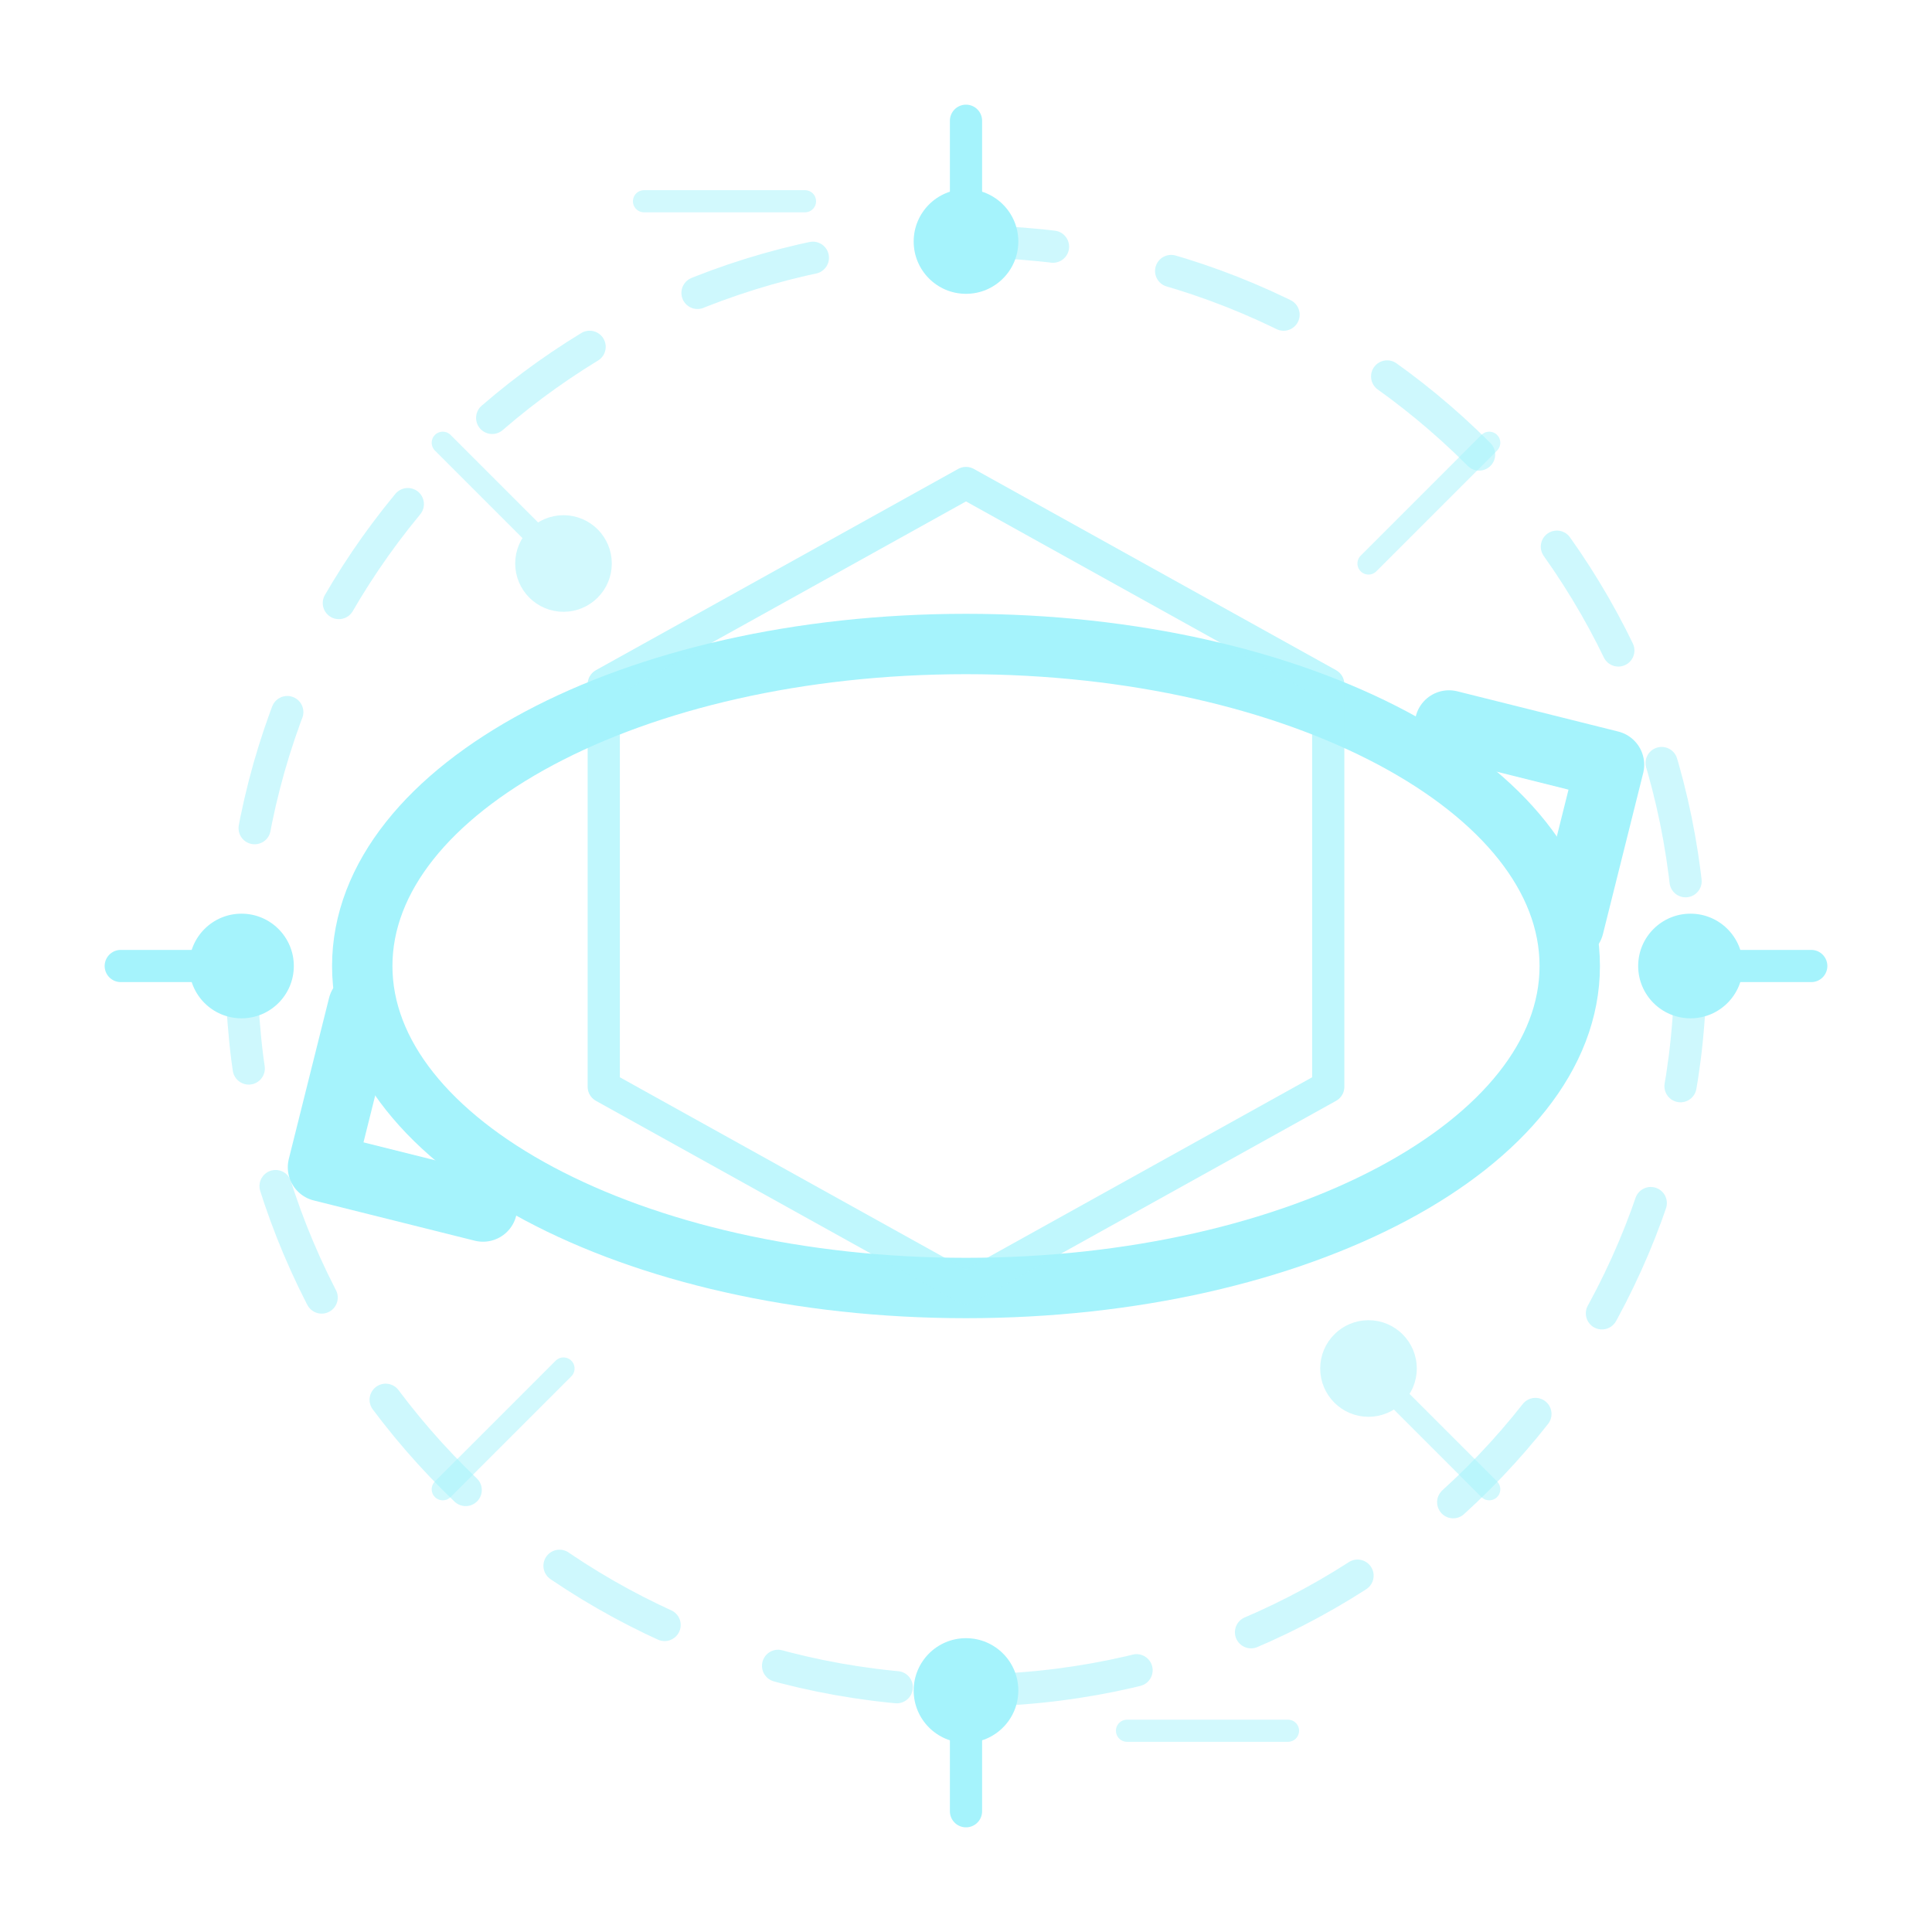
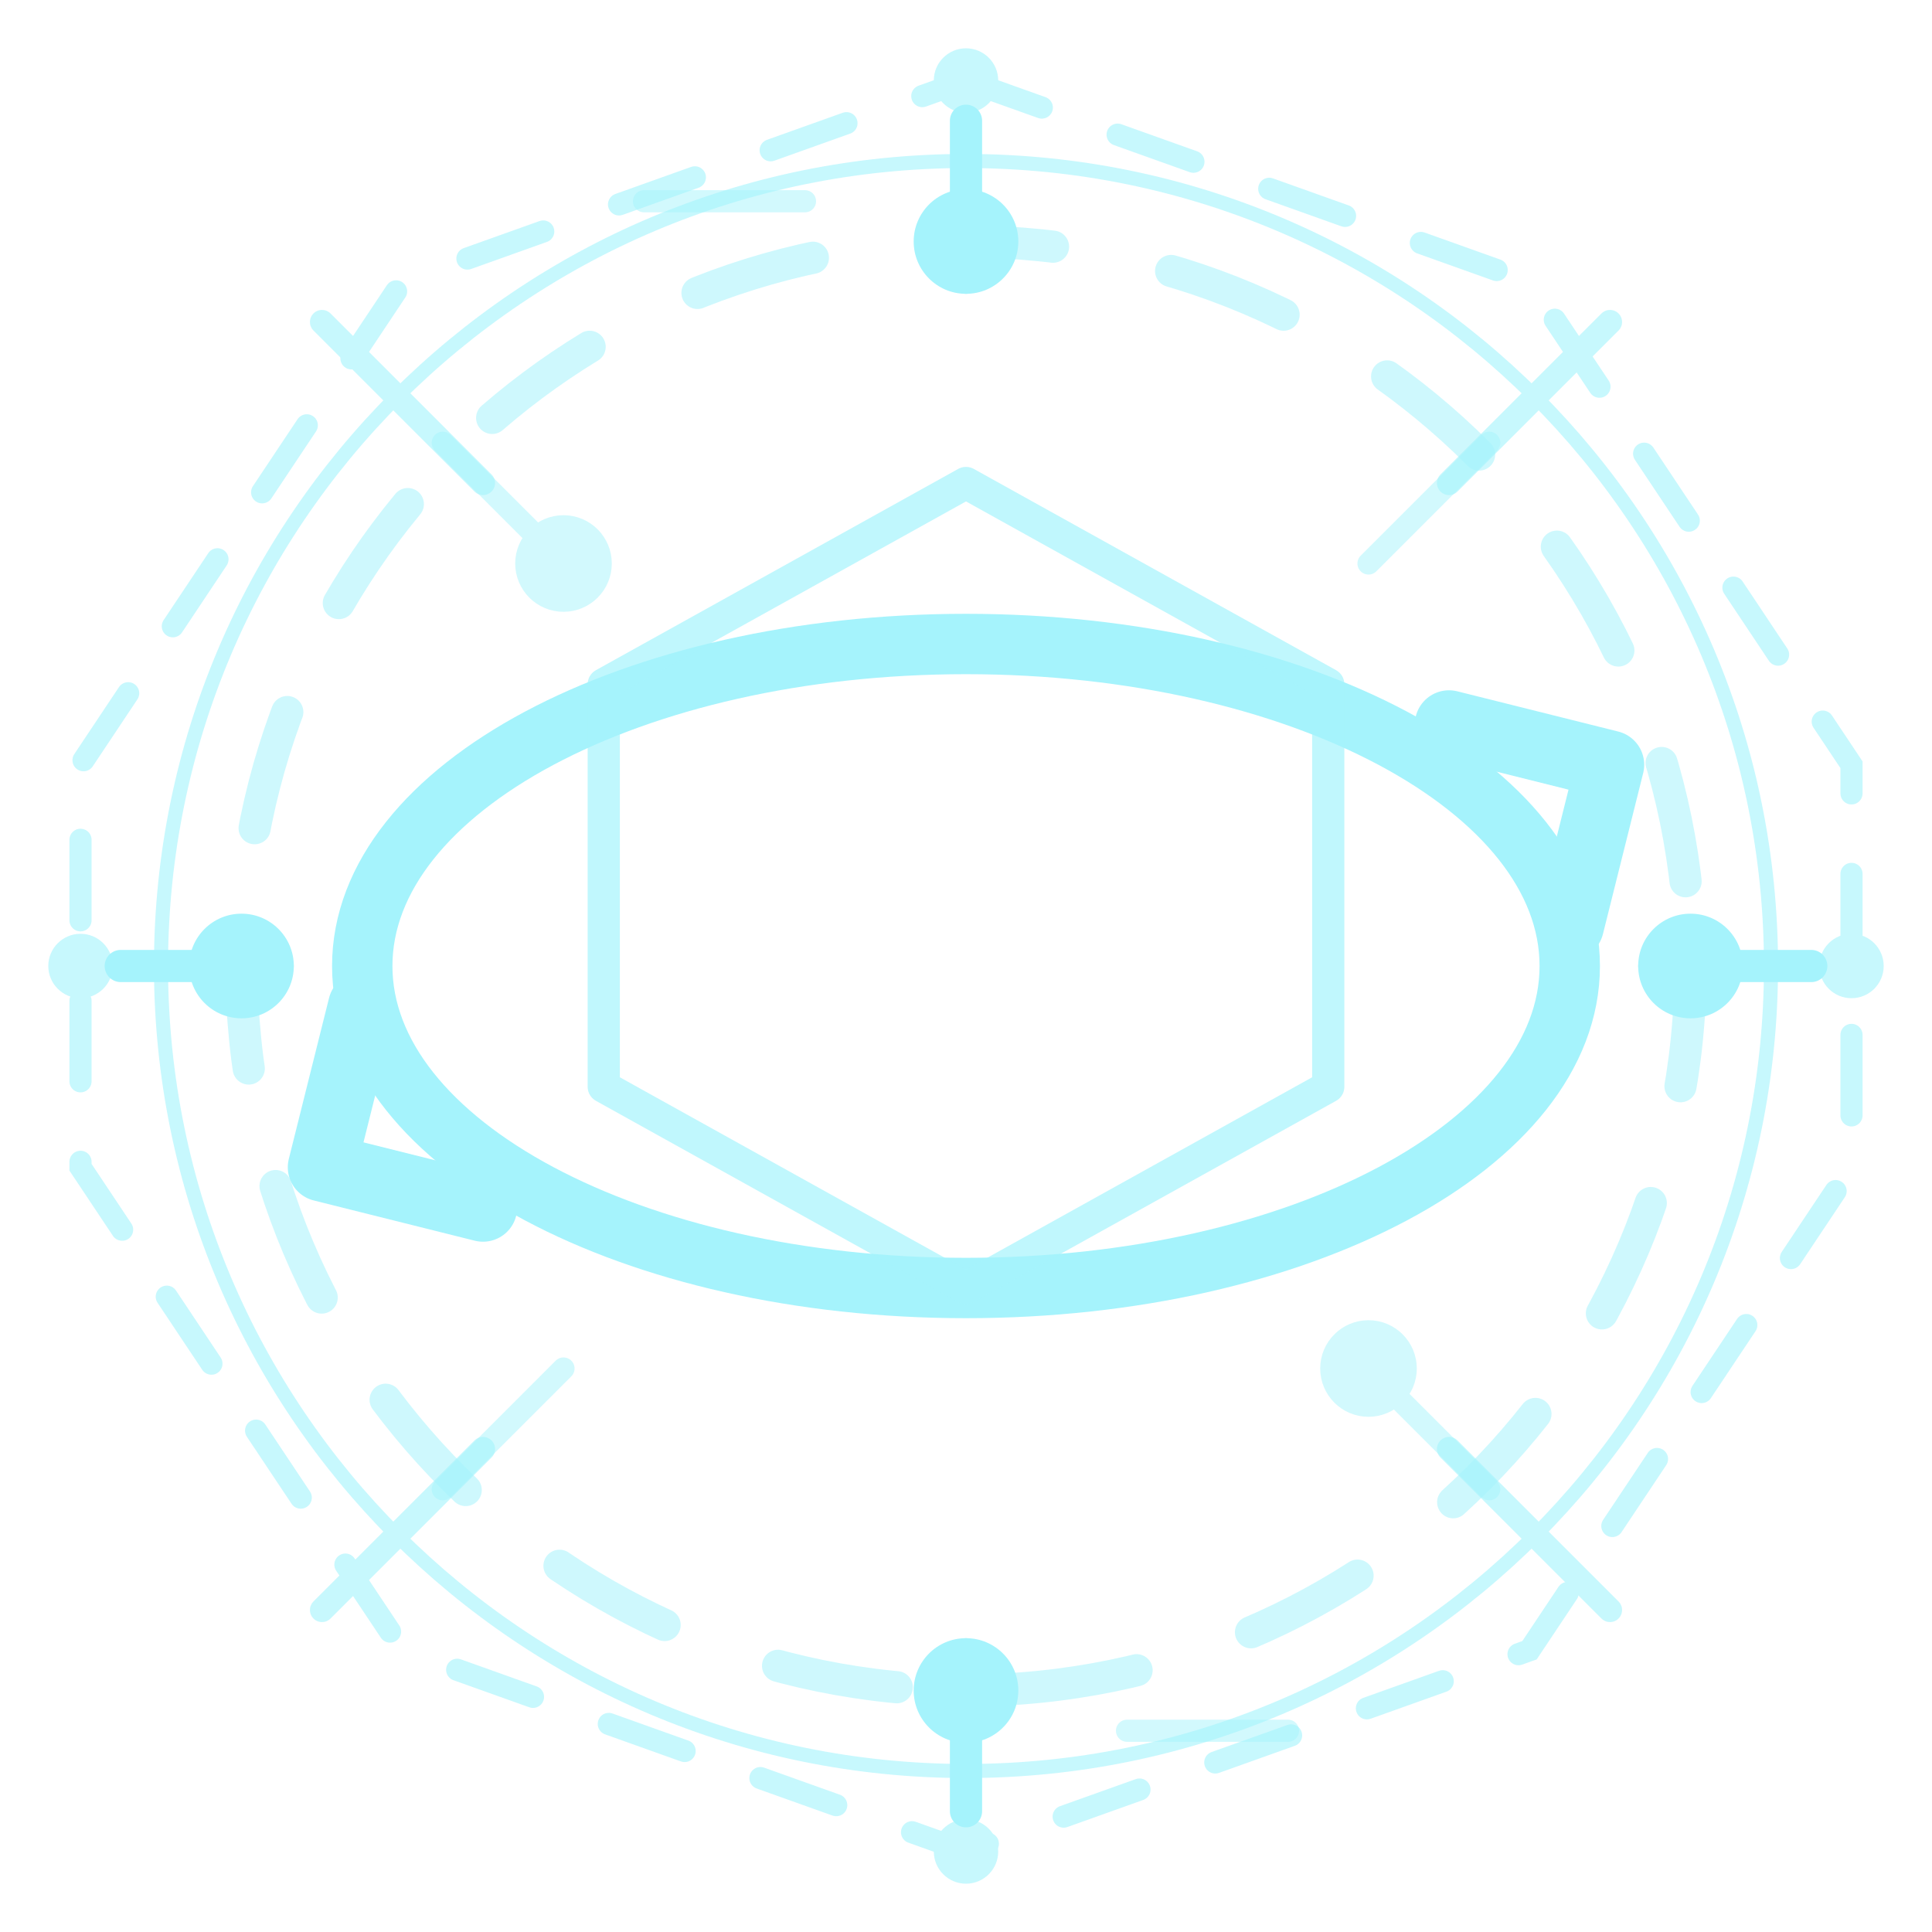
<svg xmlns="http://www.w3.org/2000/svg" viewBox="0 0 48 48" fill="none" role="img" aria-label="Girar volumen">
+   <g stroke="url(#vr)" fill="none" stroke-linecap="round" opacity=".62">
+     <path d="m24 2 14 5 8 12v10l-8 12-14 5-14-5-8-12V19l8-12Z" stroke-width=".55" stroke-dasharray="2 2" />
+     <path d="M24 2v5m0 34v5M2 24h5m34 0h5M8 8l4 4m24 24 4 4m0-32-4 4M12 36l-4 4" stroke-width=".6" />
+     <circle cx="24" cy="24" r="20" stroke-width=".35" />
+     <g fill="url(#vr)" stroke="none">
+       <circle cx="24" cy="2" r=".8" />
+       <circle cx="46" cy="24" r=".8" />
+       <circle cx="24" cy="46" r=".8" />
+       <circle cx="2" cy="24" r=".8" />
+     </g>
+   </g>
  <defs>
    <linearGradient id="vr" x1="4" y1="5" x2="44" y2="43">
      <stop stop-color="#a5f3fc" />
      <stop offset=".5" stop-color="#00e5ff" />
      <stop offset="1" stop-color="#0284c7" />
    </linearGradient>
  </defs>
  <g stroke="url(#vr)" stroke-linecap="round" stroke-linejoin="round">
    <circle cx="24" cy="24" r="18" stroke-width=".8" stroke-dasharray="3 3" opacity=".55" />
    <ellipse cx="24" cy="24" rx="15" ry="8" stroke-width="1.5" />
    <path d="m36 18 4 1-1 4M12 30l-4-1 1-4" stroke-width="1.7" />
    <path d="m24 12 9 5v10l-9 5-9-5V17Z" stroke-width=".8" opacity=".7" />
    <path d="M24 6V3m0 42v-3M6 24H3m42 0h-3" stroke-width=".8" />
    <g fill="url(#vr)" stroke="none">
      <circle cx="24" cy="6" r="1.3" />
      <circle cx="42" cy="24" r="1.3" />
      <circle cx="24" cy="42" r="1.3" />
      <circle cx="6" cy="24" r="1.3" />
    </g>
  </g>
  <g stroke="url(#vr)" stroke-linecap="round" opacity=".5">
    <path d="M11 11l3 3m23-3-3 3M11 37l3-3m23 3-3-3M16 5h4m8 38h4" stroke-width=".55" />
    <circle cx="14" cy="14" r=".7" />
    <circle cx="34" cy="34" r=".7" />
  </g>
</svg>
